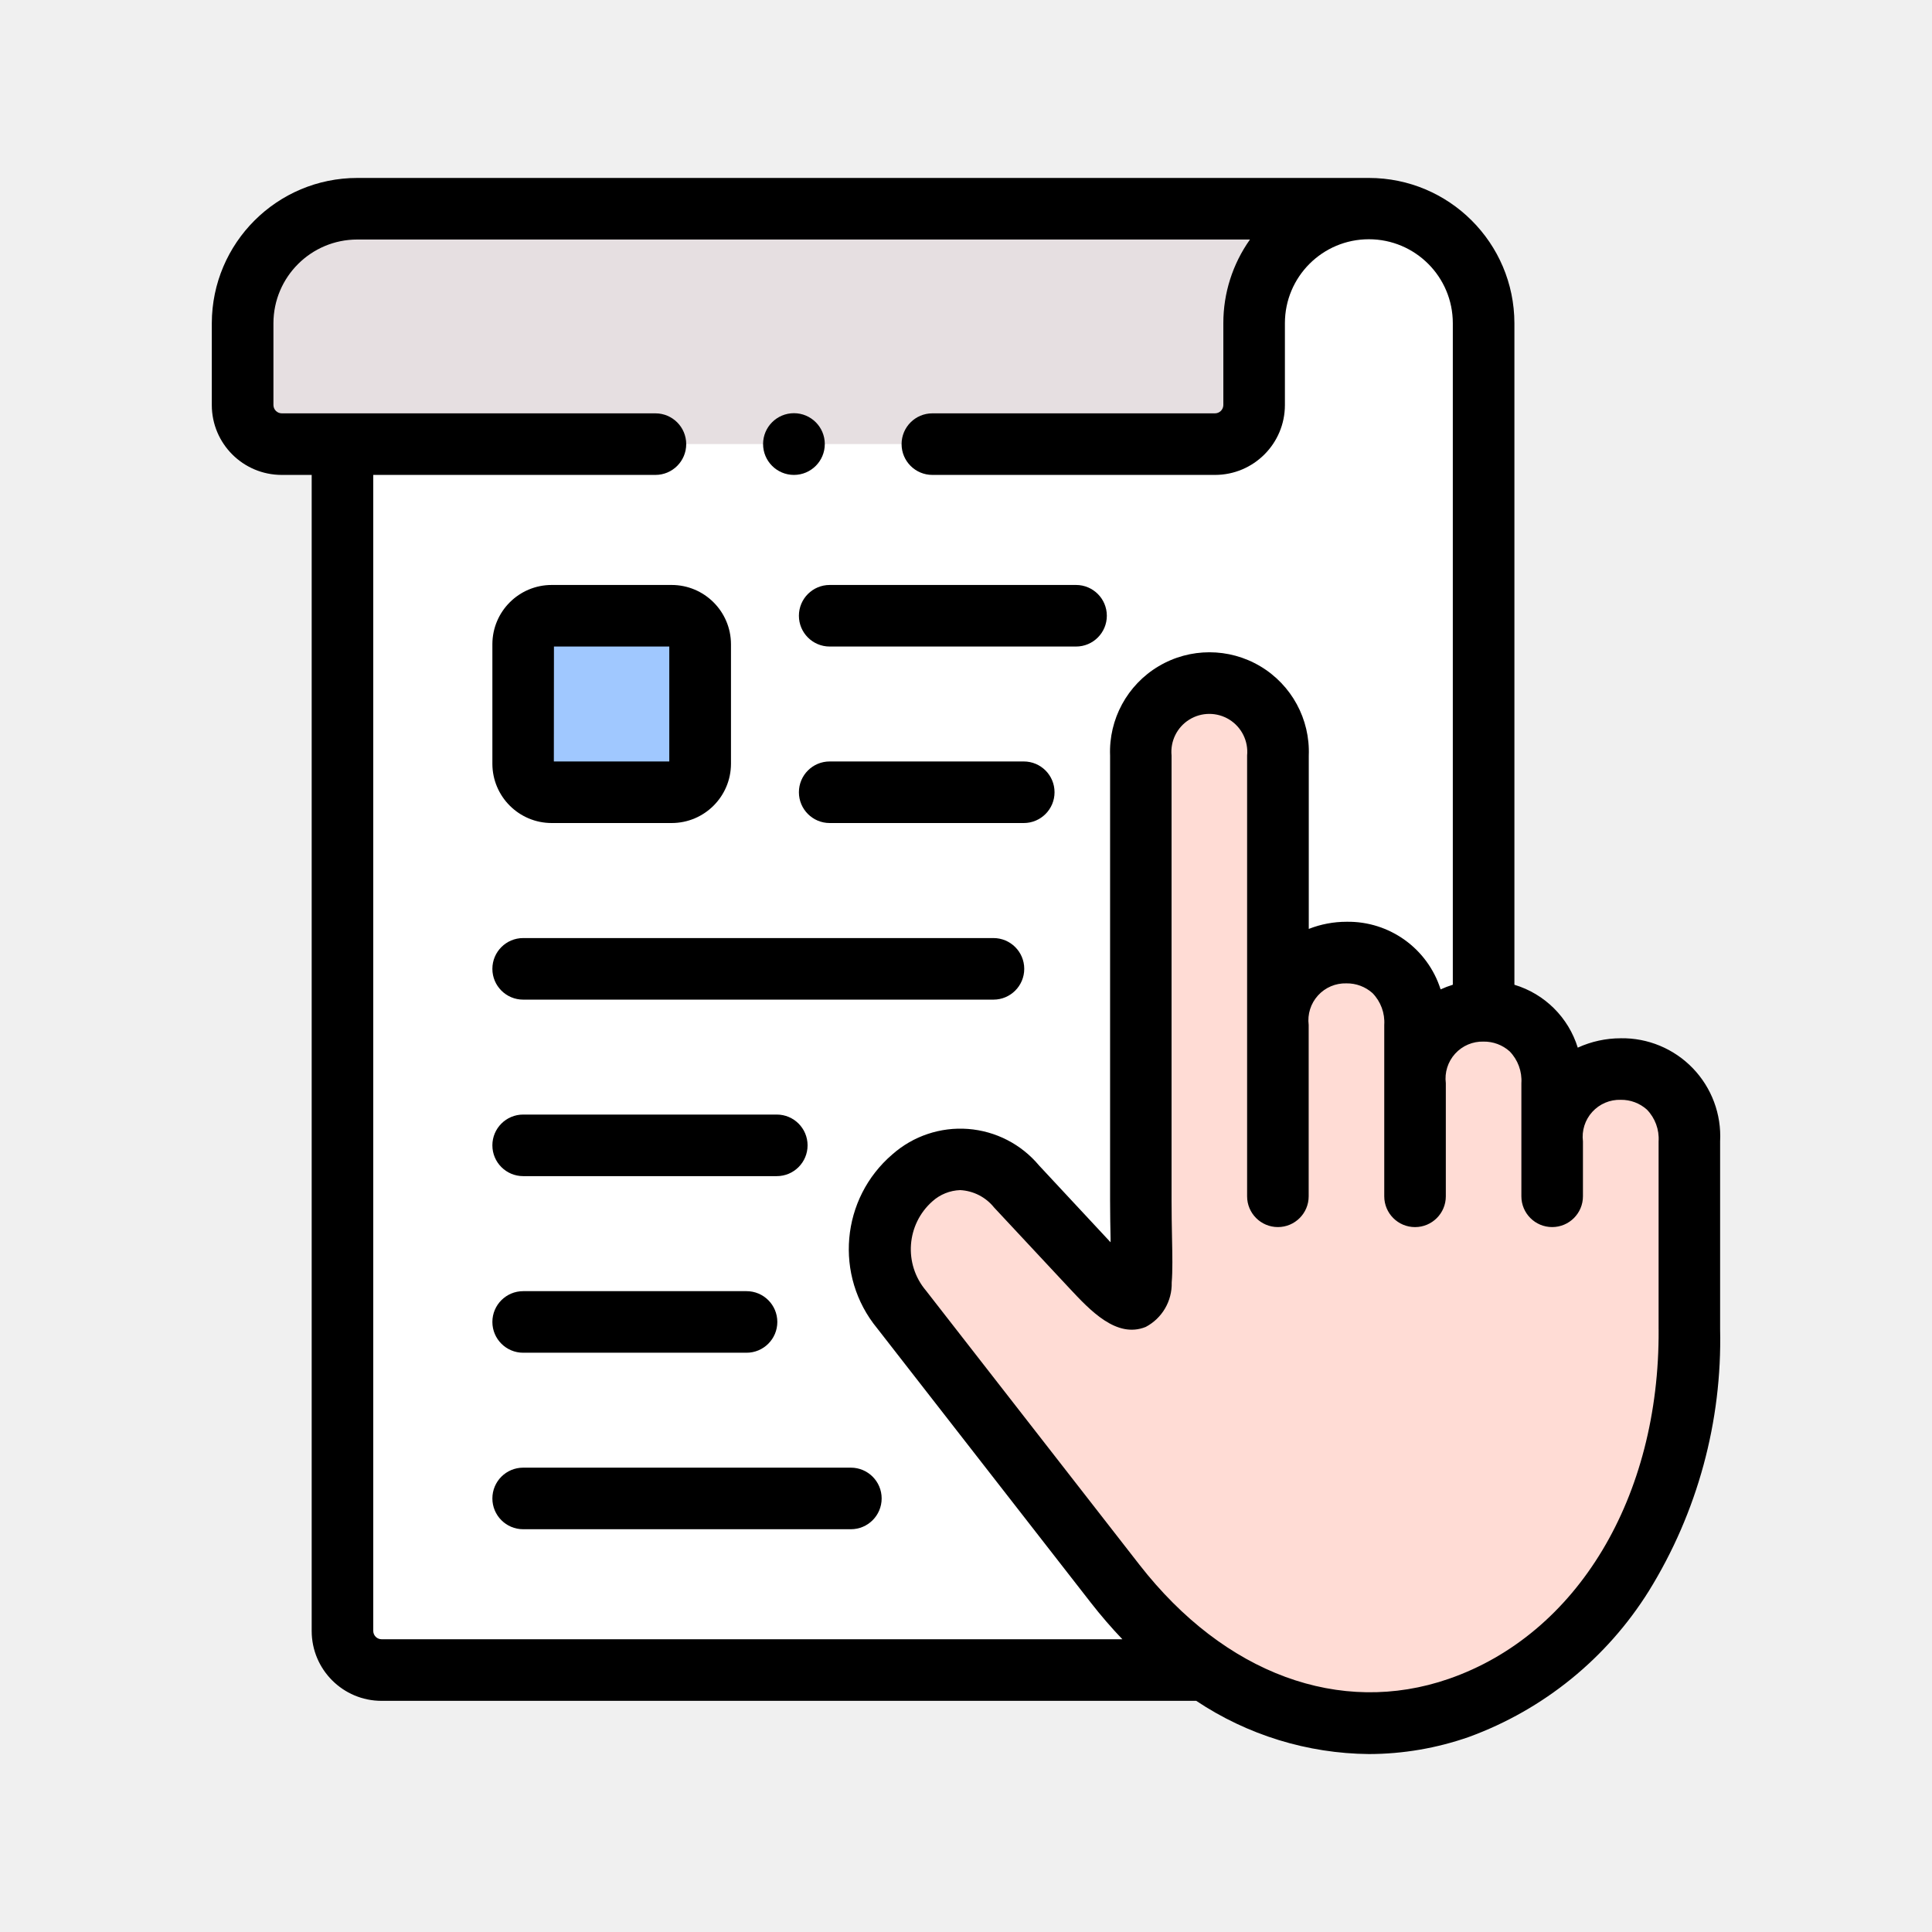
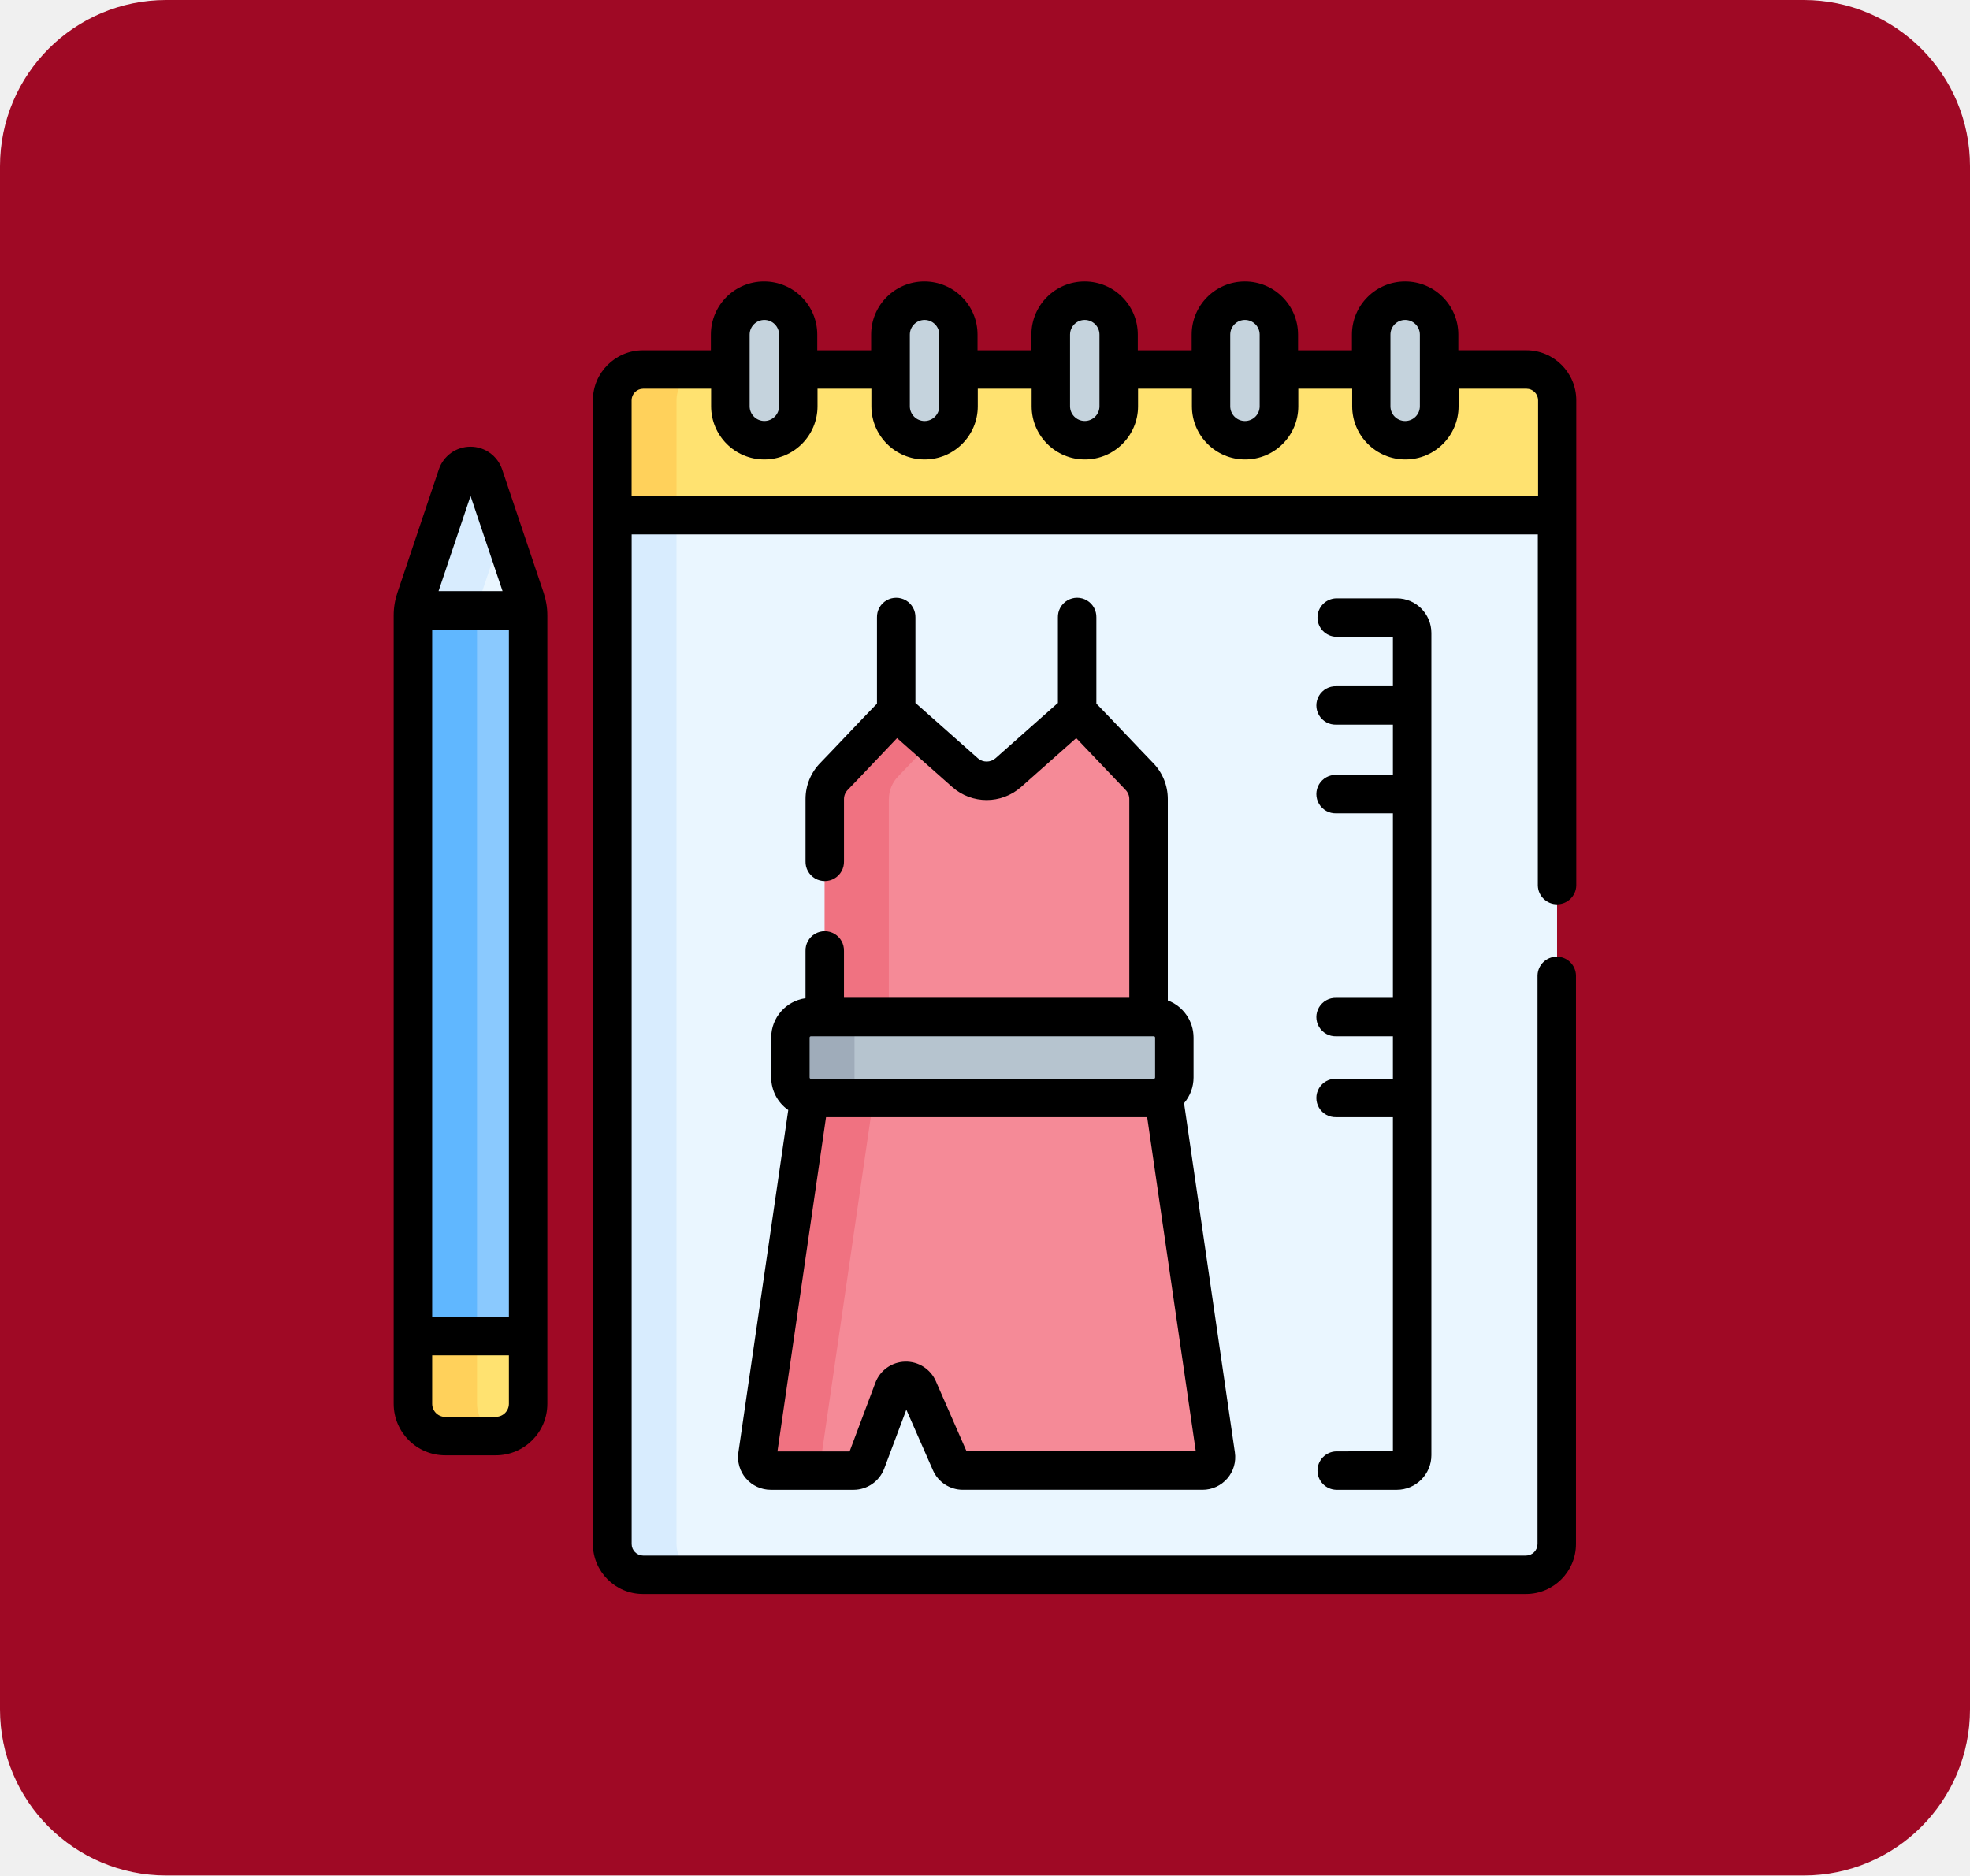
- <svg xmlns="http://www.w3.org/2000/svg" width="76" height="76" viewBox="0 0 76 76">
-   <g id="Grupo_58443" data-name="Grupo 58443" transform="translate(-392 -3872)">
-     <rect id="Rectángulo_5543" data-name="Rectángulo 5543" width="76" height="76" transform="translate(392 3872)" fill="none" />
-     <g id="instrucciones" transform="translate(389.332 3879)">
-       <g id="Grupo_58459" data-name="Grupo 58459" transform="translate(12.211 1.211)">
-         <path id="Trazado_102219" data-name="Trazado 102219" d="M65.3,10H25.514A4.522,4.522,0,0,0,21,14.5v3.223a1.54,1.54,0,0,0,1.538,1.534H59.253a1.54,1.54,0,0,0,1.538-1.534V14.5A4.52,4.52,0,0,1,65.3,10Z" transform="translate(-21 -9.999)" fill="#e6dfe1" fill-rule="evenodd" />
+ <svg xmlns="http://www.w3.org/2000/svg" width="118.494" height="112.823" viewBox="0 0 118.494 112.823">
+   <g id="Grupo_1054244" data-name="Grupo 1054244" transform="translate(-7171 10324)">
+     <path id="Trazado_771860" data-name="Trazado 771860" d="M10,0h98.494a10,10,0,0,1,10,10v92.823a10,10,0,0,1-10,10H10a10,10,0,0,1-10-10V10A10,10,0,0,1,10,0Z" transform="translate(7171 -10324)" fill="#9f0925" />
+     <g id="bosquejo" transform="translate(7169.303 -10307.068)">
+       <g id="Grupo_1054261" data-name="Grupo 1054261" transform="translate(26.535 1.157)">
+         <g id="Grupo_1054260" data-name="Grupo 1054260" transform="translate(0)">
+           <g id="Grupo_1054256" data-name="Grupo 1054256" transform="translate(11.999 4.14)">
+             <path id="Trazado_771420" data-name="Trazado 771420" d="M167.5,36.2a1.851,1.851,0,0,0-1.851-1.851H112.534a1.851,1.851,0,0,0-1.851,1.851v6.913H167.5Z" transform="translate(-110.683 -34.345)" fill="#ffe270" />
+             <path id="Trazado_771421" data-name="Trazado 771421" d="M110.683,91.172v61.891a1.851,1.851,0,0,0,1.851,1.851h53.118a1.851,1.851,0,0,0,1.851-1.851V91.172Z" transform="translate(-110.683 -82.408)" fill="#eaf6ff" />
+           </g>
+           <g id="Grupo_1054257" data-name="Grupo 1054257" transform="translate(11.999 4.14)">
+             <path id="Trazado_771422" data-name="Trazado 771422" d="M116.389,34.345h-3.855a1.851,1.851,0,0,0-1.851,1.851v6.913h3.855V36.2A1.851,1.851,0,0,1,116.389,34.345Z" transform="translate(-110.683 -34.345)" fill="#ffd15b" />
+             <path id="Trazado_771423" data-name="Trazado 771423" d="M114.538,153.063V91.172h-3.855v61.891a1.851,1.851,0,0,0,1.851,1.851h3.855A1.851,1.851,0,0,1,114.538,153.063Z" transform="translate(-110.683 -82.408)" fill="#d8ecfe" />
+           </g>
+           <path id="Trazado_771424" data-name="Trazado 771424" d="M39.807,80.948v47.423a1.943,1.943,0,0,1-1.942,1.943H34.823a1.943,1.943,0,0,1-1.943-1.943V80.948a2.9,2.9,0,0,1,.015-.307,3.018,3.018,0,0,1,.147-.689l2.494-7.416a.853.853,0,0,1,1.616,0l2.494,7.416a3.018,3.018,0,0,1,.147.689A2.9,2.9,0,0,1,39.807,80.948Z" transform="translate(-32.88 -62.015)" fill="#8ac9fe" />
+           <path id="Trazado_771425" data-name="Trazado 771425" d="M36.733,128.367V80.943a3.126,3.126,0,0,1,.163-1l1.373-4.086-1.12-3.332a.852.852,0,0,0-1.615,0l-2.493,7.417a3.122,3.122,0,0,0-.163,1v47.424a1.943,1.943,0,0,0,1.943,1.943h3.043a1.949,1.949,0,0,0,.406-.043A1.943,1.943,0,0,1,36.733,128.367Z" transform="translate(-32.878 -62.011)" fill="#60b7ff" />
+           <path id="Trazado_771426" data-name="Trazado 771426" d="M39.877,80.641h-6.9a.119.119,0,0,1,0-.023c0-.046.009-.094.017-.14s.017-.106.028-.159c.006-.032.014-.065.022-.1s.02-.082.031-.122.029-.1.046-.15l2.494-7.416a.853.853,0,0,1,1.616,0l1.12,3.331,1.374,4.085A3.018,3.018,0,0,1,39.877,80.641Z" transform="translate(-32.964 -62.015)" fill="#eaf6ff" />
+           <path id="Trazado_771427" data-name="Trazado 771427" d="M39.807,411.38v4.071a1.944,1.944,0,0,1-1.536,1.9h0a1.941,1.941,0,0,1-.4.043H34.823a1.943,1.943,0,0,1-1.943-1.943V411.38Z" transform="translate(-32.88 -349.095)" fill="#ffe270" />
+           <path id="Trazado_771428" data-name="Trazado 771428" d="M212.313,190.047h-18.17a.653.653,0,0,1-.653-.653v-15a1.963,1.963,0,0,1,.561-1.373c1.209-1.236,2.064-2.2,3.3-3.451a.654.654,0,0,1,.9-.032l3.679,3.262a1.96,1.96,0,0,0,2.6,0l3.679-3.262a.654.654,0,0,1,.9.032c1.234,1.255,2.088,2.215,3.3,3.451a1.964,1.964,0,0,1,.561,1.373v15A.654.654,0,0,1,212.313,190.047Z" transform="translate(-168.721 -144.41)" fill="#f58a97" />
+           <path id="Trazado_771429" data-name="Trazado 771429" d="M190.968,305.427H171.014a.447.447,0,0,0-.442.383l-3.365,23.125a.808.808,0,0,0,.8.924h4.984a.808.808,0,0,0,.756-.524l1.633-4.352a.808.808,0,0,1,1.5-.04l1.941,4.432a.808.808,0,0,0,.74.484h14.419a.808.808,0,0,0,.8-.924l-3.365-23.126A.447.447,0,0,0,190.968,305.427Z" transform="translate(-146.484 -259.482)" fill="#f58a97" />
+           <path id="Trazado_771430" data-name="Trazado 771430" d="M197.345,174.391v15a.654.654,0,0,0,.654.654h-3.855a.654.654,0,0,1-.654-.654v-15a1.962,1.962,0,0,1,.561-1.373c1.209-1.237,2.063-2.2,3.3-3.451a.654.654,0,0,1,.9-.031l1.612,1.43c-.629.666-1.228,1.309-1.954,2.053a1.962,1.962,0,0,0-.561,1.373Z" transform="translate(-168.721 -144.408)" fill="#f07281" />
+           <g id="Grupo_1054258" data-name="Grupo 1054258" transform="translate(20.714 45.945)">
+             <path id="Trazado_771431" data-name="Trazado 771431" d="M171.062,328.934l3.365-23.125a.447.447,0,0,1,.442-.383h-3.855a.447.447,0,0,0-.442.383l-3.365,23.125a.808.808,0,0,0,.8.924h3.855A.808.808,0,0,1,171.062,328.934Z" transform="translate(-167.198 -305.426)" fill="#f07281" />
+           </g>
+           <path id="Trazado_771432" data-name="Trazado 771432" d="M38.27,417.351a1.941,1.941,0,0,1-.4.043H34.823a1.943,1.943,0,0,1-1.943-1.943V411.38h3.855v4.071A1.942,1.942,0,0,0,38.27,417.351Z" transform="translate(-32.88 -349.095)" fill="#ffd15b" />
+           <path id="Trazado_771433" data-name="Trazado 771433" d="M36.835,80.641H32.98a.119.119,0,0,1,0-.023c0-.046.009-.094.017-.14s.017-.106.028-.159c.006-.032.014-.065.022-.1s.02-.082.031-.122.029-.1.046-.15l2.494-7.416a.853.853,0,0,1,1.616,0l1.12,3.331-1.374,4.085a3.018,3.018,0,0,0-.147.689Z" transform="translate(-32.964 -62.015)" fill="#d8ecfe" />
+           <path id="Trazado_771434" data-name="Trazado 771434" d="M201.961,291.794h-20.62a1.234,1.234,0,0,1-1.234-1.234v-2.4a1.234,1.234,0,0,1,1.234-1.234h20.62a1.234,1.234,0,0,1,1.234,1.234v2.4A1.234,1.234,0,0,1,201.961,291.794Z" transform="translate(-157.402 -243.831)" fill="#b6c4cf" />
+           <path id="Trazado_771435" data-name="Trazado 771435" d="M183.961,290.561v-2.4a1.234,1.234,0,0,1,1.234-1.234H181.34a1.234,1.234,0,0,0-1.234,1.234v2.4a1.234,1.234,0,0,0,1.234,1.234H185.2A1.234,1.234,0,0,1,183.961,290.561Z" transform="translate(-157.401 -243.832)" fill="#9facba" />
+           <g id="Grupo_1054259" data-name="Grupo 1054259" transform="translate(19.094)">
+             <path id="Trazado_771436" data-name="Trazado 771436" d="M158.849,15.894h-.228a1.928,1.928,0,0,1-1.928-1.928V9.428A1.928,1.928,0,0,1,158.622,7.5h.228a1.928,1.928,0,0,1,1.928,1.928v4.538A1.928,1.928,0,0,1,158.849,15.894Z" transform="translate(-156.694 -7.5)" fill="#c5d3dd" />
+             <path id="Trazado_771437" data-name="Trazado 771437" d="M221.335,15.894h-.228a1.928,1.928,0,0,1-1.928-1.928V9.428A1.928,1.928,0,0,1,221.107,7.5h.228a1.928,1.928,0,0,1,1.928,1.928v4.538A1.928,1.928,0,0,1,221.335,15.894Z" transform="translate(-209.543 -7.5)" fill="#c5d3dd" />
+             <path id="Trazado_771438" data-name="Trazado 771438" d="M283.819,15.894h-.228a1.928,1.928,0,0,1-1.928-1.928V9.428A1.928,1.928,0,0,1,283.592,7.5h.228a1.928,1.928,0,0,1,1.928,1.928v4.538A1.928,1.928,0,0,1,283.819,15.894Z" transform="translate(-262.392 -7.5)" fill="#c5d3dd" />
+             <path id="Trazado_771439" data-name="Trazado 771439" d="M346.3,15.894h-.228a1.928,1.928,0,0,1-1.928-1.928V9.428A1.928,1.928,0,0,1,346.076,7.5h.228a1.928,1.928,0,0,1,1.928,1.928v4.538A1.928,1.928,0,0,1,346.3,15.894Z" transform="translate(-315.24 -7.5)" fill="#c5d3dd" />
+             <path id="Trazado_771440" data-name="Trazado 771440" d="M408.789,15.894h-.228a1.928,1.928,0,0,1-1.928-1.928V9.428A1.928,1.928,0,0,1,408.561,7.5h.228a1.928,1.928,0,0,1,1.928,1.928v4.538A1.928,1.928,0,0,1,408.789,15.894Z" transform="translate(-368.088 -7.5)" fill="#c5d3dd" />
+           </g>
+         </g>
      </g>
-       <g id="Grupo_58460" data-name="Grupo 58460" transform="translate(16.14 1.211)">
-         <path id="Trazado_102220" data-name="Trazado 102220" d="M87.769,19.259H53.445V65.95a1.54,1.54,0,0,0,1.538,1.534H87.391a16.01,16.01,0,0,1-3.547-3.4L75.439,53.3c-2.69-3.453,1.552-8.017,4.521-4.839l2.948,3.161c2.381,2.55,1.94,1,1.94-2.612v-17.5a2.7,2.7,0,1,1,5.394,0V42.107a2.7,2.7,0,1,1,5.394,0V44.4a2.663,2.663,0,0,1,2.7-2.849V14.5a4.514,4.514,0,0,0-9.028,0v3.223a1.54,1.54,0,0,1-1.538,1.534ZM66.391,26.01a1.126,1.126,0,0,1,1.125,1.119v4.705a1.126,1.126,0,0,1-1.125,1.119H61.674a1.125,1.125,0,0,1-1.122-1.119V27.129a1.125,1.125,0,0,1,1.122-1.119Z" transform="translate(-53.445 -9.999)" fill="#fff" fill-rule="evenodd" />
-       </g>
-       <g id="Grupo_58461" data-name="Grupo 58461" transform="translate(23.248 17.222)">
-         <path id="Trazado_102221" data-name="Trazado 102221" d="M117.979,142.218h-4.717a1.125,1.125,0,0,0-1.122,1.119v4.705a1.125,1.125,0,0,0,1.122,1.119h4.717a1.126,1.126,0,0,0,1.125-1.119v-4.705A1.126,1.126,0,0,0,117.979,142.218Z" transform="translate(-112.141 -142.218)" fill="#a0c8ff" fill-rule="evenodd" />
-       </g>
-       <g id="Grupo_58462" data-name="Grupo 58462" transform="translate(37.277 19.877)">
-         <path id="Trazado_102222" data-name="Trazado 102222" d="M238.265,166.989v17.5c0,3.607.44,5.162-1.94,2.612l-2.948-3.161c-2.969-3.178-7.211,1.387-4.521,4.839l8.4,10.787a16.011,16.011,0,0,0,3.547,3.4c8.46,5.8,19.111-1.071,19.039-13.406v-7.389a2.7,2.7,0,1,0-5.4,0v-2.289a2.7,2.7,0,1,0-5.395,0v-2.293a2.7,2.7,0,1,0-5.394,0V166.989a2.7,2.7,0,1,0-5.394,0Z" transform="translate(-227.999 -164.142)" fill="#ffdcd5" fill-rule="evenodd" />
-       </g>
-       <g id="Grupo_58463" data-name="Grupo 58463" transform="translate(11 0)">
-         <path id="Trazado_102223" data-name="Trazado 102223" d="M104.474,141.584h4.717a2.336,2.336,0,0,0,2.336-2.33v-4.705a2.336,2.336,0,0,0-2.336-2.33h-4.717a2.334,2.334,0,0,0-2.333,2.33v4.705A2.334,2.334,0,0,0,104.474,141.584Zm.089-6.943H109.1v4.522h-4.541Z" transform="translate(-91.104 -116.208)" />
-         <path id="Trazado_102224" data-name="Trazado 102224" d="M66.426,33.843a4.055,4.055,0,0,0-1.693.369,3.734,3.734,0,0,0-2.492-2.474V5.714A5.726,5.726,0,0,0,56.516,0H16.725A5.726,5.726,0,0,0,11,5.714V8.937a2.75,2.75,0,0,0,2.749,2.745h1.18v45.48a2.75,2.75,0,0,0,2.749,2.745H49.725A12.439,12.439,0,0,0,56.521,62a11.965,11.965,0,0,0,3.934-.674,14.014,14.014,0,0,0,7.078-5.746,18.776,18.776,0,0,0,2.8-10.291V37.9a3.855,3.855,0,0,0-3.91-4.058ZM17.351,57.162V11.682h11.1a1.211,1.211,0,1,0,0-2.422h-14.7a.33.33,0,0,1-.327-.323V5.714a3.3,3.3,0,0,1,3.3-3.292H51.839a5.674,5.674,0,0,0-1.048,3.292V8.937a.33.33,0,0,1-.327.323H39.345a1.211,1.211,0,1,0,0,2.422H50.464a2.75,2.75,0,0,0,2.749-2.745V5.714a3.3,3.3,0,0,1,6.605,0V31.737a3.968,3.968,0,0,0-.48.183,3.814,3.814,0,0,0-3.7-2.66,4.062,4.062,0,0,0-1.486.281V22.723a3.911,3.911,0,1,0-7.816,0v17.5c0,.551.01,1.054.019,1.5,0,.048,0,.1,0,.145L43.54,38.845a4.036,4.036,0,0,0-5.765-.438,4.908,4.908,0,0,0-.6,6.847l8.4,10.787q.6.769,1.244,1.443H17.678a.329.329,0,0,1-.327-.323ZM67.914,45.3c.039,6.6-3.2,11.989-8.253,13.741-4.274,1.482-8.823-.194-12.167-4.484l-8.4-10.787a2.518,2.518,0,0,1,.257-3.517,1.721,1.721,0,0,1,1.086-.437,1.831,1.831,0,0,1,1.337.685l2.949,3.161c.832.891,1.867,2,3.015,1.536A1.918,1.918,0,0,0,48.76,43.45c.038-.467.027-1.047.012-1.781-.008-.432-.018-.922-.018-1.449v-17.5a1.493,1.493,0,1,1,2.972,0V40.059a1.211,1.211,0,0,0,2.422,0V33.319a1.454,1.454,0,0,1,1.486-1.636,1.505,1.505,0,0,1,1.026.384,1.642,1.642,0,0,1,.461,1.252v6.741a1.211,1.211,0,0,0,2.422,0V35.611a1.454,1.454,0,0,1,1.485-1.637,1.508,1.508,0,0,1,1.026.384,1.643,1.643,0,0,1,.461,1.253v4.448a1.211,1.211,0,0,0,2.422,0V37.9a1.455,1.455,0,0,1,1.488-1.636,1.509,1.509,0,0,1,1.027.384,1.641,1.641,0,0,1,.461,1.252v7.4Z" transform="translate(-11 0)" />
-         <path id="Trazado_102225" data-name="Trazado 102225" d="M201.721,133.43a1.211,1.211,0,0,0,1.211,1.211h9.691a1.211,1.211,0,1,0,0-2.422h-9.691A1.211,1.211,0,0,0,201.721,133.43Z" transform="translate(-178.626 -116.208)" />
-         <path id="Trazado_102226" data-name="Trazado 102226" d="M210.566,189.557h-7.634a1.211,1.211,0,1,0,0,2.422h7.634a1.211,1.211,0,1,0,0-2.422Z" transform="translate(-178.626 -166.603)" />
-         <path id="Trazado_102227" data-name="Trazado 102227" d="M103.352,249.344h18.5a1.211,1.211,0,1,0,0-2.422h-18.5a1.211,1.211,0,1,0,0,2.422Z" transform="translate(-91.104 -217.021)" />
-         <path id="Trazado_102228" data-name="Trazado 102228" d="M103.352,306.682h9.977a1.211,1.211,0,1,0,0-2.422h-9.977a1.211,1.211,0,1,0,0,2.422Z" transform="translate(-91.104 -267.416)" />
-         <path id="Trazado_102229" data-name="Trazado 102229" d="M103.352,364.048h8.787a1.211,1.211,0,1,0,0-2.422h-8.787a1.211,1.211,0,1,0,0,2.422Z" transform="translate(-91.104 -317.835)" />
-         <path id="Trazado_102230" data-name="Trazado 102230" d="M116.243,418.964H103.352a1.211,1.211,0,1,0,0,2.422h12.891a1.211,1.211,0,1,0,0-2.422Z" transform="translate(-91.104 -368.23)" />
-         <path id="Trazado_102231" data-name="Trazado 102231" d="M191.284,78.891h.007a1.214,1.214,0,1,0-.007,0Z" transform="translate(-168.388 -67.209)" />
+       <g id="Grupo_1054262" data-name="Grupo 1054262" transform="translate(25.379 0)">
+         <path id="Trazado_771441" data-name="Trazado 771441" d="M31.9,65.819a2.009,2.009,0,0,0-3.808,0L25.6,73.236a4.269,4.269,0,0,0-.223,1.365v47.424a3.1,3.1,0,0,0,3.1,3.1h3.043a3.1,3.1,0,0,0,3.1-3.1V74.6a4.271,4.271,0,0,0-.223-1.364ZM27.692,75.45h4.615V116.8H27.692ZM30,67.415l1.924,5.723H28.076Zm1.521,55.4H28.478a.787.787,0,0,1-.786-.786v-2.916h4.615v2.916A.787.787,0,0,1,31.521,122.81Z" transform="translate(-25.379 -54.511)" />
+         <path id="Trazado_771442" data-name="Trazado 771442" d="M159.307,4.139h-4.088V3.2a3.2,3.2,0,1,0-6.4,0v.941h-3.24V3.2a3.2,3.2,0,0,0-6.4,0v.941h-3.24V3.2a3.2,3.2,0,0,0-6.4,0v.941h-3.24V3.2a3.2,3.2,0,0,0-6.4,0v.941h-3.24V3.2a3.2,3.2,0,0,0-6.4,0v.941h-4.089a3.011,3.011,0,0,0-3.007,3.007V75.952a3.011,3.011,0,0,0,3.007,3.007h53.118a3.011,3.011,0,0,0,3.007-3.007V41.743a1.157,1.157,0,0,0-2.313,0V75.952a.7.7,0,0,1-.694.694H106.188a.7.7,0,0,1-.694-.694V15.217H160V36.346a1.157,1.157,0,0,0,2.313,0V7.146a3.011,3.011,0,0,0-3.007-3.007ZM151.135,3.2a.885.885,0,1,1,1.77,0v4.31a.885.885,0,1,1-1.77,0Zm-9.636,0a.885.885,0,0,1,1.77,0v4.31a.885.885,0,0,1-1.77,0Zm-9.636,0a.885.885,0,1,1,1.77,0V5.293s0,0,0,0V7.508a.885.885,0,1,1-1.77,0Zm-9.636,0a.885.885,0,0,1,1.77,0v4.31a.885.885,0,0,1-1.77,0Zm-9.636,0a.885.885,0,0,1,1.77,0V5.293s0,0,0,0V7.508a.885.885,0,0,1-1.77,0Zm-7.1,9.706V7.146a.7.7,0,0,1,.694-.694h4.089V7.509a3.2,3.2,0,0,0,6.4,0V6.452h3.24V7.509a3.2,3.2,0,0,0,6.4,0V6.452h3.24V7.509a3.2,3.2,0,1,0,6.4,0V6.452h3.24V7.509a3.2,3.2,0,1,0,6.4,0V6.452h3.24V7.509a3.2,3.2,0,1,0,6.4,0V6.452h4.088a.7.7,0,0,1,.694.694V12.9Z" transform="translate(-91.183 0)" />
+         <path id="Trazado_771443" data-name="Trazado 771443" d="M160.173,176.55a1.964,1.964,0,0,0,1.487.68h4.984a1.975,1.975,0,0,0,1.839-1.273l1.331-3.548,1.6,3.644a1.963,1.963,0,0,0,1.8,1.176h14.418a1.964,1.964,0,0,0,1.945-2.247l-3.058-21.011a2.378,2.378,0,0,0,.571-1.547v-2.4a2.392,2.392,0,0,0-1.548-2.234V135.679a3.1,3.1,0,0,0-.891-2.181c-.575-.588-2.651-2.794-3.3-3.453-.034-.035-.07-.067-.106-.1v-5.189a1.157,1.157,0,1,0-2.313,0V129.9c-.025.02-.05.038-.074.059l-3.677,3.26a.809.809,0,0,1-1.068,0l-3.678-3.261c-.024-.021-.049-.04-.074-.059v-5.142a1.157,1.157,0,1,0-2.313,0v5.189c-.036.031-.072.063-.106.1-.648.66-2.725,2.866-3.3,3.453a3.1,3.1,0,0,0-.891,2.182v3.74a1.157,1.157,0,1,0,2.313,0v-3.74a.8.8,0,0,1,.232-.564c.59-.6,2.469-2.6,2.961-3.108l3.321,2.945a3.125,3.125,0,0,0,4.135,0l3.32-2.944c.493.508,2.372,2.5,2.962,3.108a.8.8,0,0,1,.231.563v11.952H166.063v-2.815a1.157,1.157,0,1,0-2.313,0v2.84a2.392,2.392,0,0,0-2.064,2.365v2.4a2.388,2.388,0,0,0,1.026,1.96l-3,20.6a1.963,1.963,0,0,0,.458,1.567Zm3.9-24.047a.077.077,0,0,1-.077-.077v-2.4a.077.077,0,0,1,.077-.077H184.7a.077.077,0,0,1,.077.077v2.4a.077.077,0,0,1-.077.077Zm.911,2.313H184.3l2.925,20.1H173.438l-1.849-4.22a1.964,1.964,0,0,0-3.639.1l-1.548,4.124h-4.34Z" transform="translate(-138.981 -104.54)" />
+         <path id="Trazado_771444" data-name="Trazado 771444" d="M386.617,174.916a1.157,1.157,0,0,0,0,2.313h3.646a2.084,2.084,0,0,0,2.082-2.082V125.682a2.084,2.084,0,0,0-2.082-2.082h-3.646a1.157,1.157,0,0,0,0,2.313h3.414v2.975h-3.415a1.157,1.157,0,1,0,0,2.313h3.415v3.021h-3.415a1.157,1.157,0,1,0,0,2.313h3.415v11.1h-3.415a1.157,1.157,0,1,0,0,2.313h3.415V152.5h-3.415a1.157,1.157,0,1,0,0,2.313h3.415v20.1Z" transform="translate(-329.93 -104.539)" />
      </g>
    </g>
  </g>
</svg>
